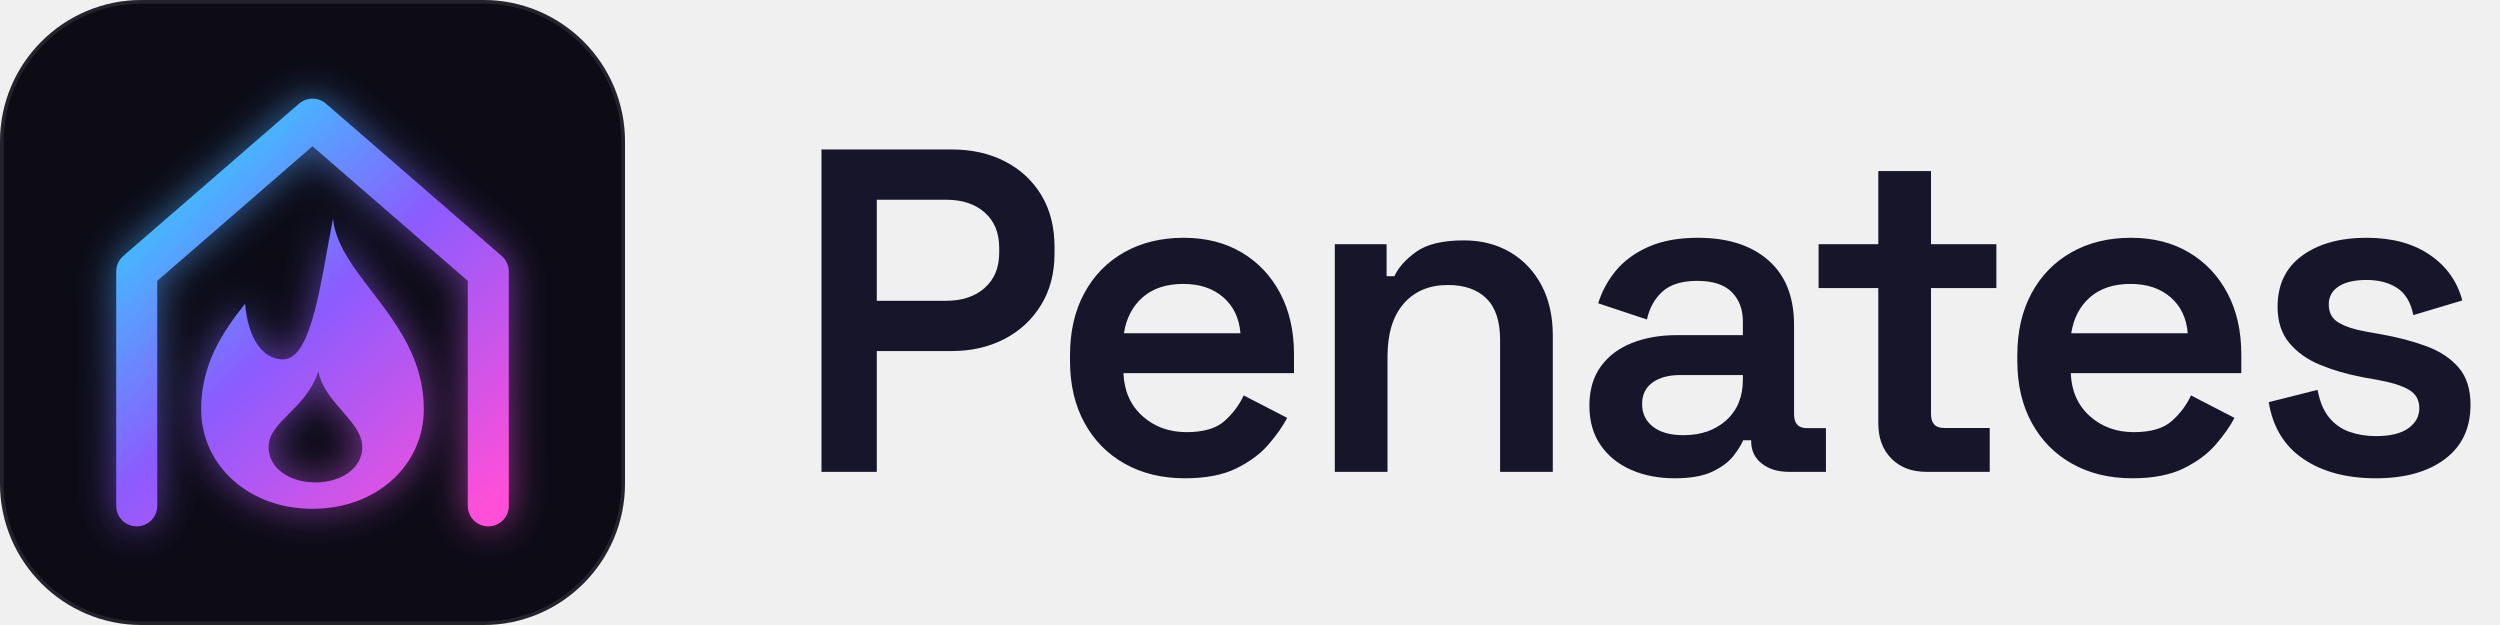
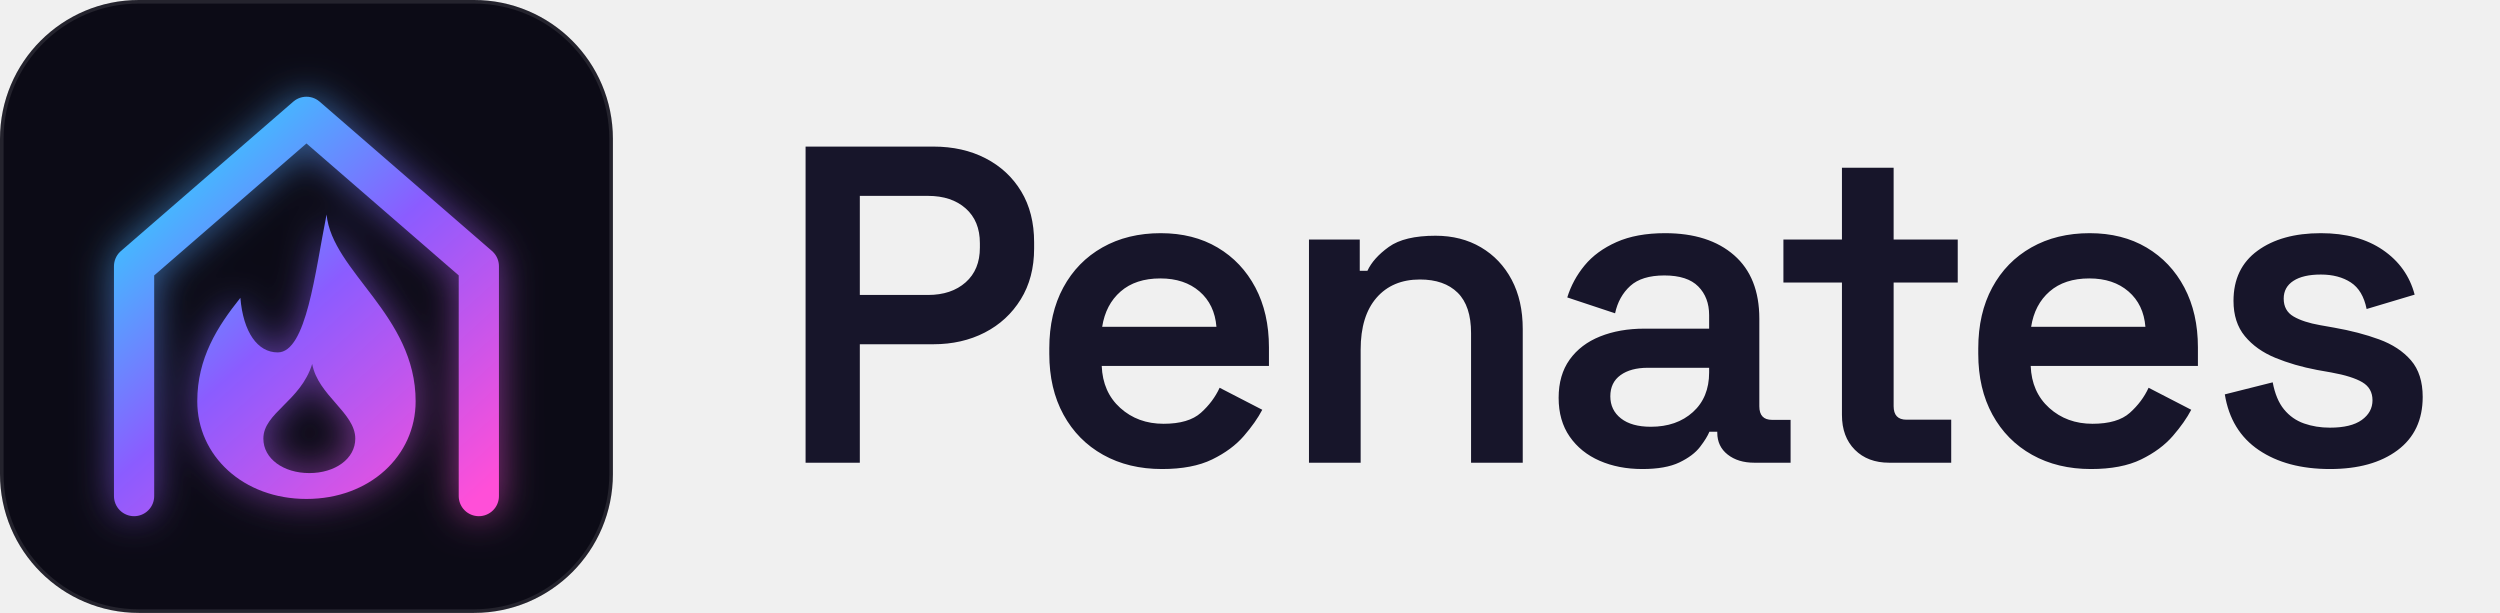
- <svg xmlns="http://www.w3.org/2000/svg" viewBox="0 0 608 152" width="608" height="152" role="img" aria-label="Penates">
+ <svg xmlns="http://www.w3.org/2000/svg" viewBox="0 0 620 152" width="620" height="152" role="img" aria-label="Penates">
  <svg x="0" y="0" width="152" height="152" viewBox="0 0 512 512">
    <defs>
      <linearGradient id="light-pg-main" gradientUnits="userSpaceOnUse" x1="136" y1="124" x2="376" y2="388">
        <stop offset="0" stop-color="#22E6FF" />
        <stop offset="0.5" stop-color="#8B5CFF" />
        <stop offset="1" stop-color="#FF4FD8" />
      </linearGradient>
      <filter id="light-pf-main" filterUnits="userSpaceOnUse" x="0" y="0" width="512" height="512">
        <feGaussianBlur stdDeviation="16" />
      </filter>
    </defs>
    <rect width="512" height="512" rx="116" fill="#0C0B16" />
    <rect x="1.5" y="1.5" width="509" height="509" rx="114.5" fill="none" stroke="#FFFFFF" stroke-opacity="0.1" stroke-width="3" />
    <g filter="url(#light-pf-main)" opacity="0.6">
      <path transform="matrix(1.2 0 0 1.2 -51.2 -51.2)" d="M136 388V228L256 124L376 228V388" fill="none" stroke="url(#light-pg-main)" stroke-width="28" stroke-linecap="round" stroke-linejoin="round" />
      <path transform="matrix(1.2 0 0 1.2 -51.2 -51.2)" fill-rule="evenodd" d="M270 192C274 232 332 262 332 322C332 360 300 390 256 390C212 390 180 360 180 322C180 292 194 270 210 250C212 274 222 288 236 288C256 288 262 232 270 192ZM260 296C264 318 290 330 290 348C290 362 276 372 258 372C240 372 226 362 226 348C226 330 252 322 260 296Z" fill="url(#light-pg-main)" />
    </g>
    <path transform="matrix(1.2 0 0 1.2 -51.2 -51.2)" d="M136 388V228L256 124L376 228V388" fill="none" stroke="url(#light-pg-main)" stroke-width="28" stroke-linecap="round" stroke-linejoin="round" />
    <path transform="matrix(1.2 0 0 1.2 -51.2 -51.2)" fill-rule="evenodd" d="M270 192C274 232 332 262 332 322C332 360 300 390 256 390C212 390 180 360 180 322C180 292 194 270 210 250C212 274 222 288 236 288C256 288 262 232 270 192ZM260 296C264 318 290 330 290 348C290 362 276 372 258 372C240 372 226 362 226 348C226 330 252 322 260 296Z" fill="url(#light-pg-main)" />
  </svg>
  <path fill="#17152A" d="M199.784 114.752V36.352H231.472Q238.785 36.352 244.422 39.261Q250.058 42.17 253.26 47.468Q256.462 52.766 256.462 60.099V61.628Q256.462 68.868 253.158 74.222Q249.854 79.576 244.217 82.475Q238.581 85.374 231.472 85.374H213.235V114.752ZM213.235 73.15H230.133Q235.946 73.15 239.478 70.022Q243.01 66.894 243.01 61.423V60.303Q243.01 54.812 239.498 51.695Q235.985 48.577 230.133 48.577H213.235Z M288.186 116.32Q279.878 116.32 273.57 112.792Q267.261 109.264 263.743 102.834Q260.225 96.404 260.225 87.746V86.402Q260.225 77.725 263.697 71.304Q267.169 64.884 273.411 61.356Q279.654 57.828 287.864 57.828Q295.942 57.828 301.96 61.39Q307.979 64.951 311.339 71.313Q314.699 77.674 314.699 86.147V90.748H273.228Q273.472 97.244 277.827 101.171Q282.182 105.098 288.555 105.098Q294.785 105.098 297.83 102.365Q300.875 99.632 302.468 96.163L313.044 101.623Q311.456 104.672 308.488 108.108Q305.52 111.543 300.632 113.932Q295.743 116.32 288.186 116.32ZM273.34 81.043H301.676Q301.228 75.521 297.489 72.286Q293.749 69.05 287.771 69.05Q281.628 69.05 277.915 72.286Q274.202 75.521 273.34 81.043Z M324.625 114.752V59.396H337.219V67.166H339.118Q340.579 63.999 344.432 61.23Q348.285 58.461 356.004 58.461Q362.402 58.461 367.284 61.341Q372.166 64.22 374.903 69.389Q377.64 74.558 377.64 81.6V114.752H364.822V82.602Q364.822 75.86 361.497 72.587Q358.172 69.314 352.146 69.314Q345.317 69.314 341.38 73.841Q337.443 78.369 337.443 86.704V114.752Z M407.295 116.32Q401.398 116.32 396.704 114.268Q392.01 112.215 389.275 108.269Q386.541 104.322 386.541 98.669Q386.541 92.996 389.275 89.181Q392.01 85.366 396.833 83.435Q401.656 81.505 407.81 81.505H423.865V78.153Q423.865 73.763 421.166 71.037Q418.467 68.311 412.758 68.311Q407.16 68.311 404.3 70.915Q401.44 73.519 400.538 77.7L388.683 73.763Q390.027 69.409 392.985 65.822Q395.944 62.235 400.898 60.032Q405.853 57.828 412.942 57.828Q423.801 57.828 430.057 63.296Q436.314 68.765 436.314 79.044V100.763Q436.314 104.123 439.45 104.123H444.067V114.752H435.051Q431.025 114.752 428.454 112.726Q425.884 110.7 425.884 107.301V107.072H423.932Q423.308 108.612 421.613 110.825Q419.917 113.038 416.498 114.679Q413.08 116.32 407.295 116.32ZM409.406 105.837Q415.812 105.837 419.839 102.2Q423.865 98.562 423.865 92.369V91.21H408.661Q404.408 91.21 401.884 93.037Q399.36 94.864 399.36 98.28Q399.36 101.696 401.996 103.766Q404.632 105.837 409.406 105.837Z M468.494 114.752Q463.202 114.752 460.002 111.542Q456.802 108.332 456.802 102.914V70.064H442.286V59.396H456.802V41.599H469.62V59.396H485.518V70.064H469.62V100.724Q469.62 104.084 472.795 104.084H483.9V114.752Z M518.57 116.32Q510.262 116.32 503.954 112.792Q497.645 109.264 494.127 102.834Q490.609 96.404 490.609 87.746V86.402Q490.609 77.725 494.081 71.304Q497.553 64.884 503.795 61.356Q510.038 57.828 518.248 57.828Q526.326 57.828 532.344 61.39Q538.363 64.951 541.723 71.313Q545.083 77.674 545.083 86.147V90.748H503.612Q503.856 97.244 508.211 101.171Q512.566 105.098 518.939 105.098Q525.169 105.098 528.214 102.365Q531.259 99.632 532.852 96.163L543.428 101.623Q541.84 104.672 538.872 108.108Q535.904 111.543 531.016 113.932Q526.127 116.32 518.57 116.32ZM503.724 81.043H532.06Q531.612 75.521 527.873 72.286Q524.133 69.05 518.155 69.05Q512.012 69.05 508.299 72.286Q504.586 75.521 503.724 81.043Z M577.826 116.32Q567.138 116.32 560.185 111.616Q553.231 106.912 551.755 97.804L563.63 94.816Q564.434 99.089 566.438 101.535Q568.443 103.98 571.403 105.021Q574.362 106.061 577.826 106.061Q583.068 106.061 585.723 104.148Q588.379 102.236 588.379 99.268Q588.379 96.28 585.855 94.792Q583.331 93.304 578.148 92.369L574.659 91.75Q568.953 90.669 564.254 88.729Q559.556 86.788 556.732 83.375Q553.908 79.962 553.908 74.611Q553.908 66.539 559.868 62.183Q565.828 57.828 575.566 57.828Q584.862 57.828 590.934 61.982Q597.006 66.136 598.832 73.071L586.923 76.633Q585.988 71.985 582.989 70.036Q579.99 68.087 575.566 68.087Q571.162 68.087 568.76 69.654Q566.357 71.22 566.357 74.057Q566.357 77.058 568.793 78.484Q571.229 79.909 575.39 80.64L578.879 81.258Q585.033 82.339 590.021 84.168Q595.01 85.996 597.919 89.363Q600.828 92.73 600.828 98.436Q600.828 106.996 594.588 111.658Q588.348 116.32 577.826 116.32Z" />
</svg>
